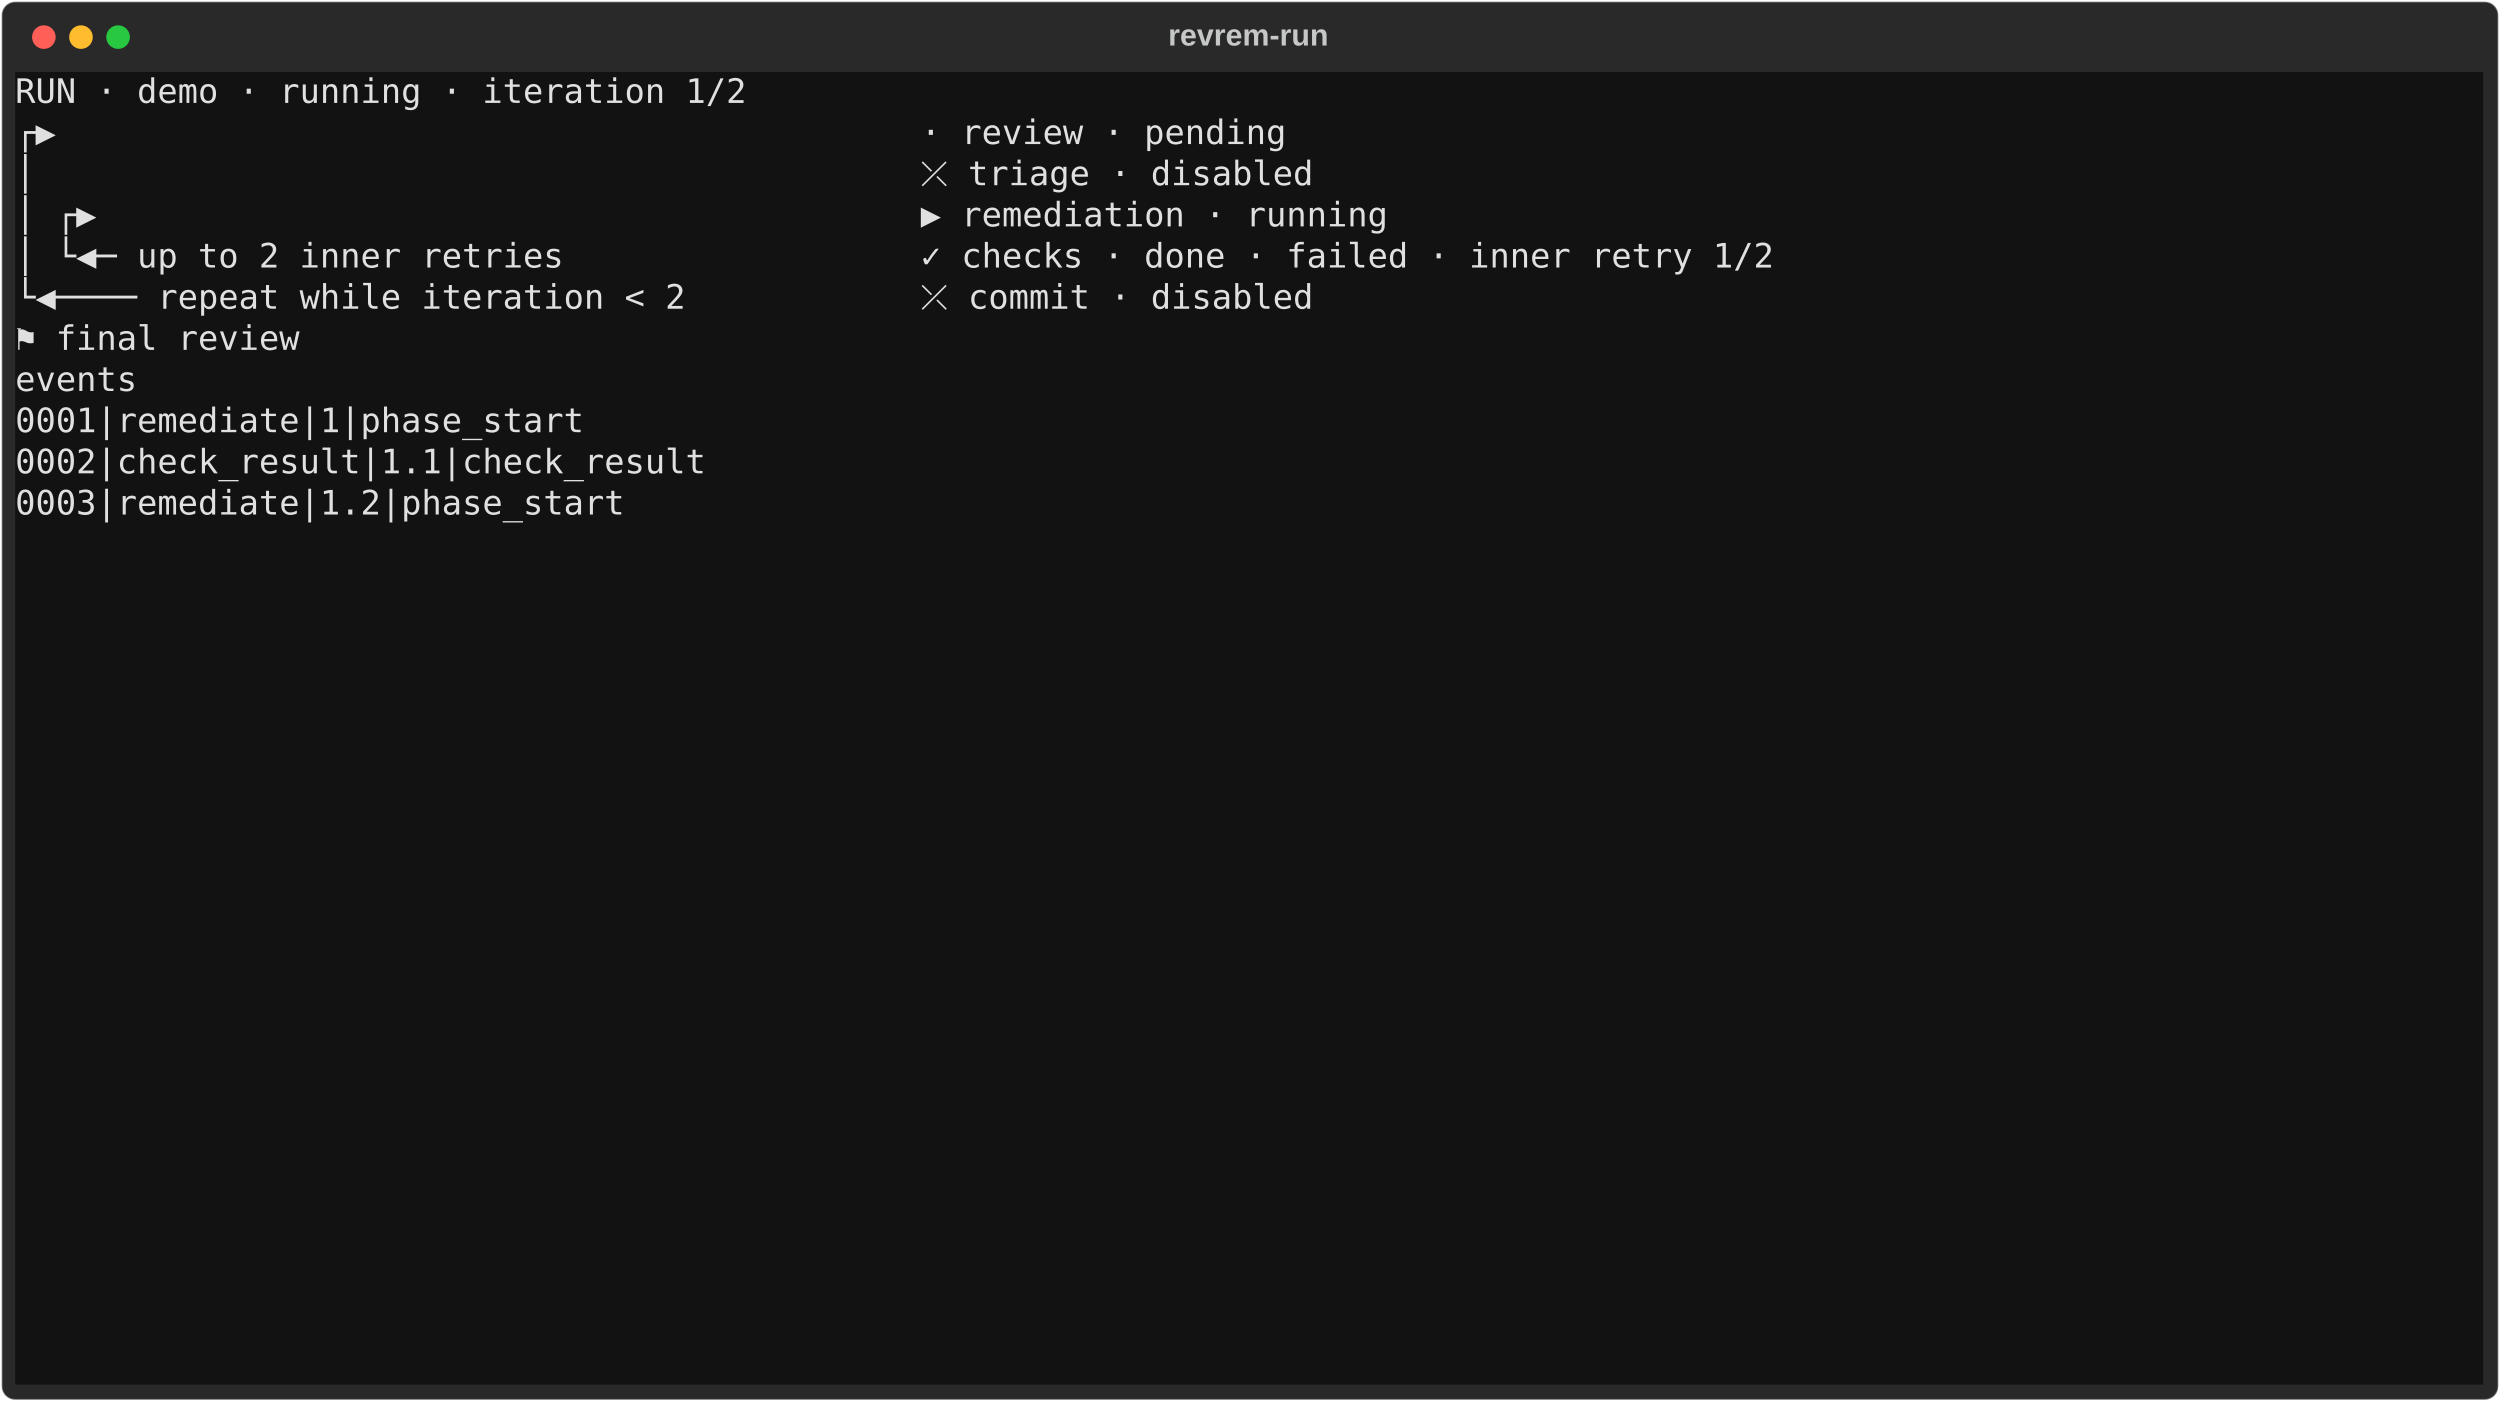
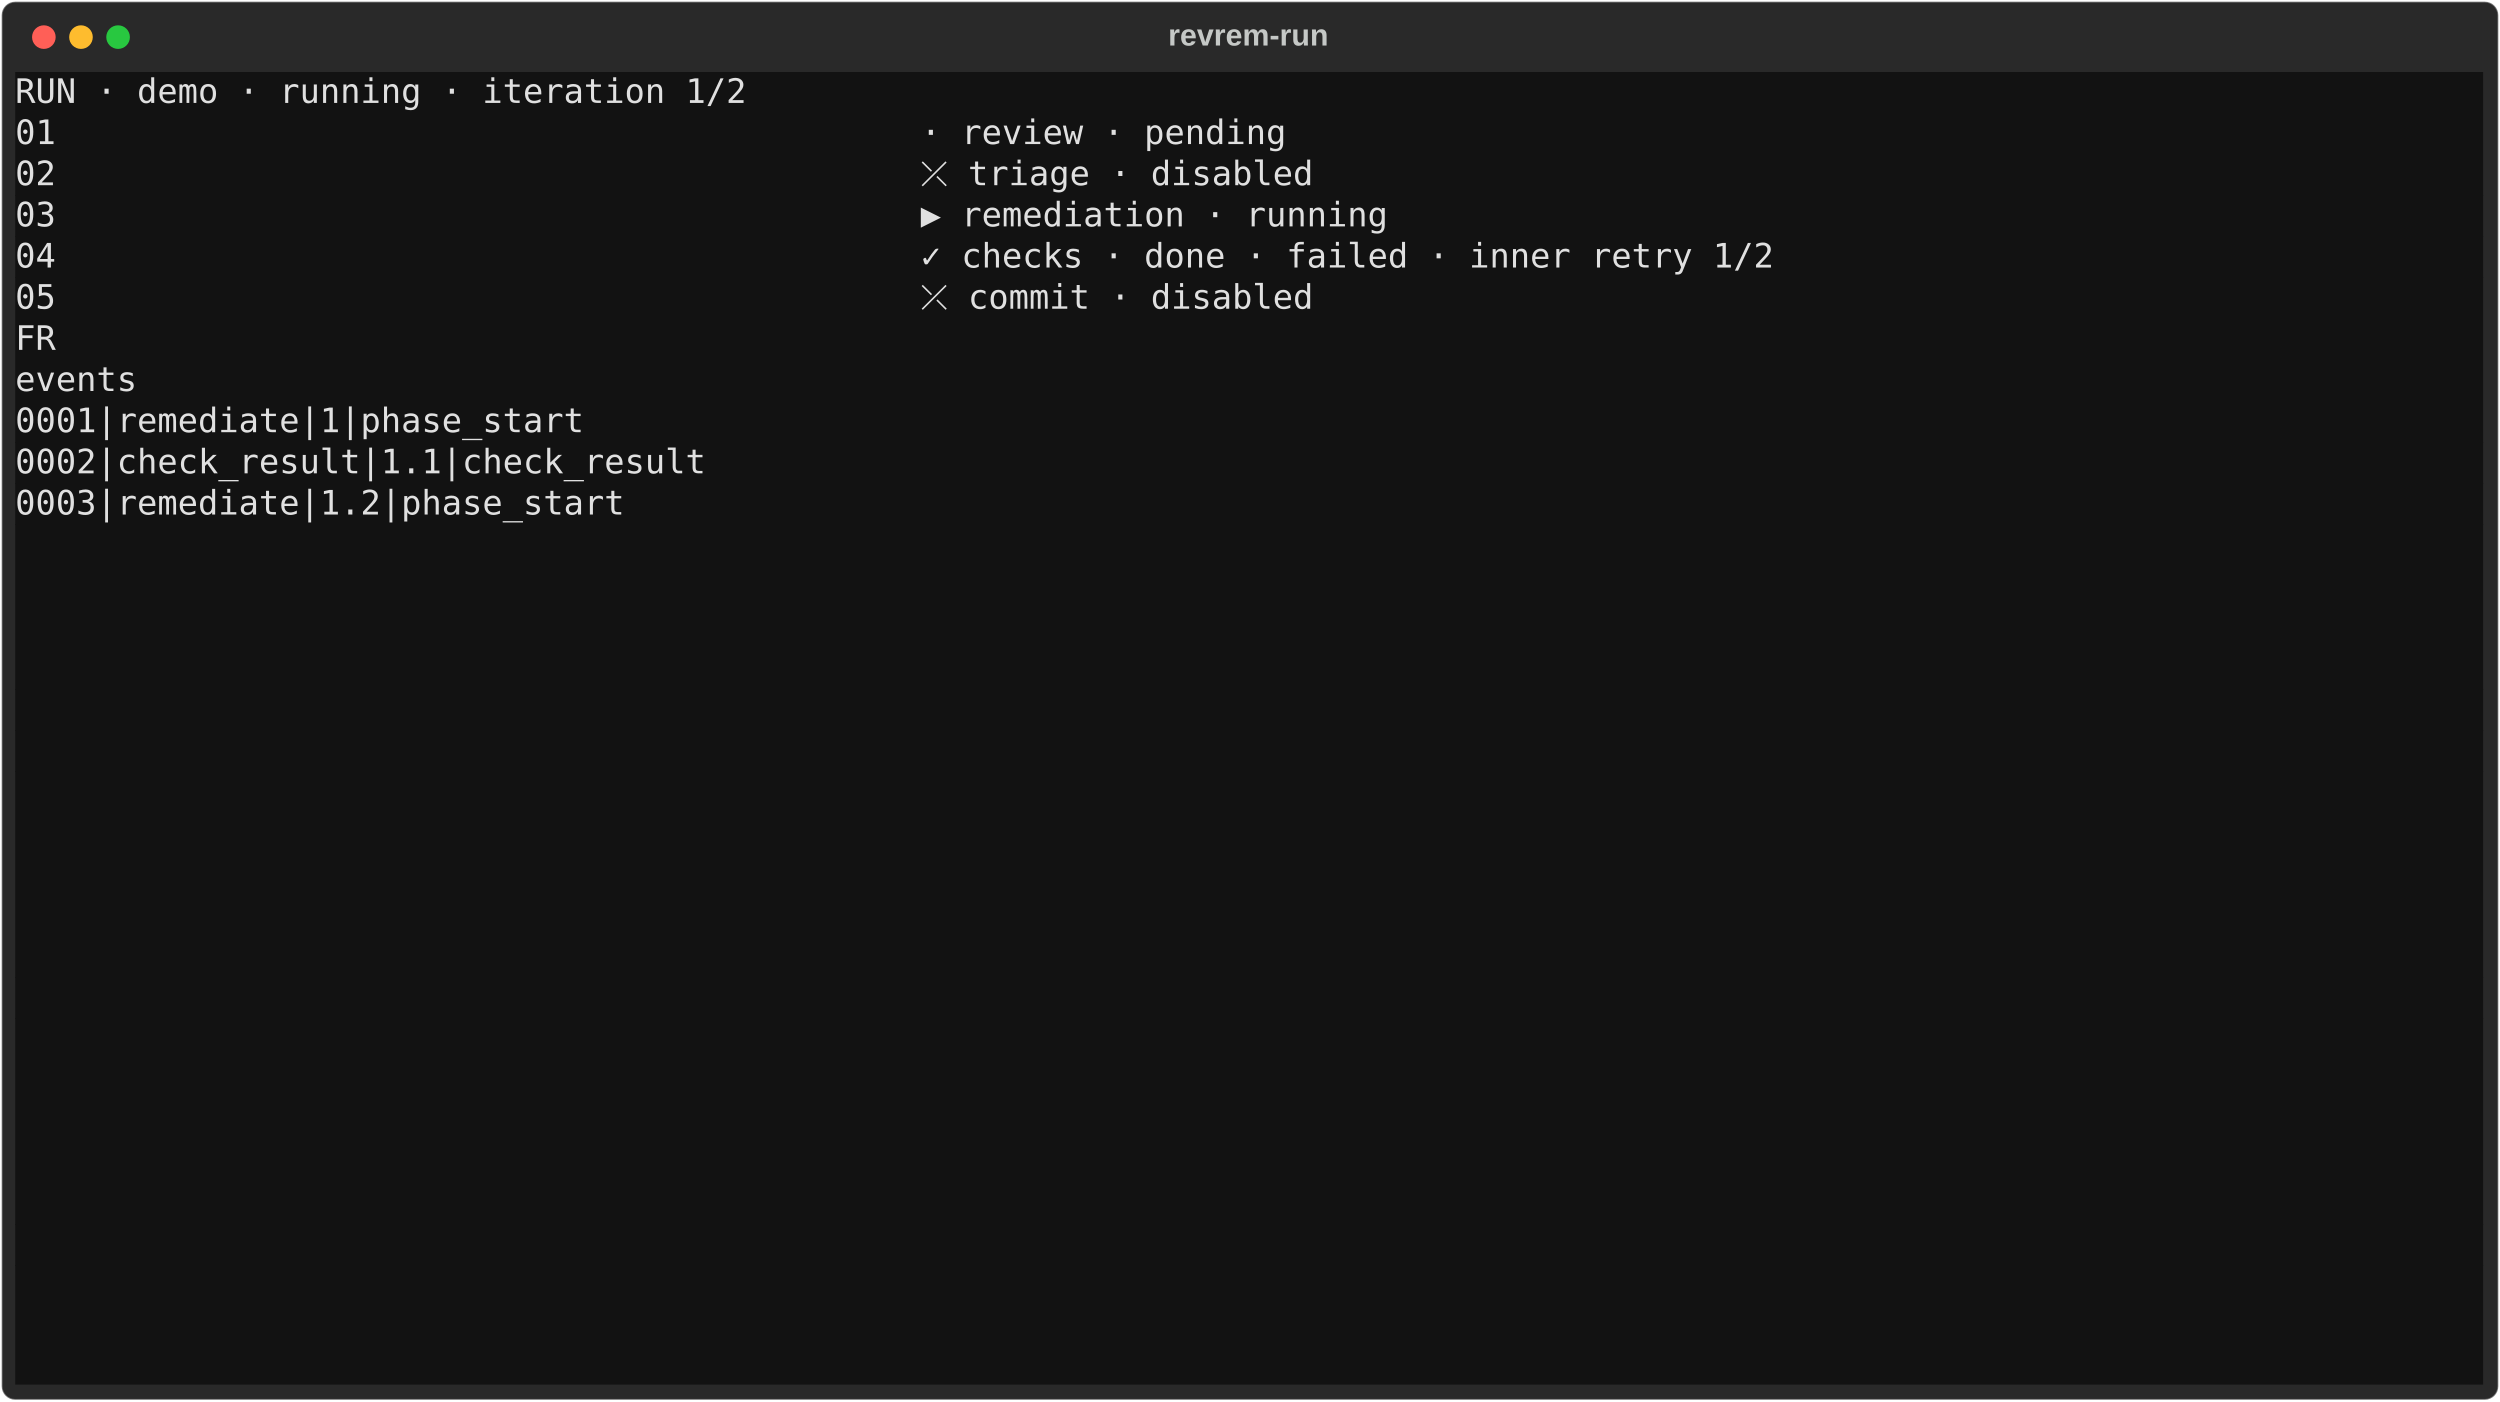
<svg xmlns="http://www.w3.org/2000/svg" class="rich-terminal" viewBox="0 0 1482 830.8">
  <style>

    @font-face {
        font-family: "Fira Code";
        src: local("FiraCode-Regular"),
                url("https://cdnjs.cloudflare.com/ajax/libs/firacode/6.2.0/woff2/FiraCode-Regular.woff2") format("woff2"),
                url("https://cdnjs.cloudflare.com/ajax/libs/firacode/6.2.0/woff/FiraCode-Regular.woff") format("woff");
        font-style: normal;
        font-weight: 400;
    }
    @font-face {
        font-family: "Fira Code";
        src: local("FiraCode-Bold"),
                url("https://cdnjs.cloudflare.com/ajax/libs/firacode/6.2.0/woff2/FiraCode-Bold.woff2") format("woff2"),
                url("https://cdnjs.cloudflare.com/ajax/libs/firacode/6.2.0/woff/FiraCode-Bold.woff") format("woff");
        font-style: bold;
        font-weight: 700;
    }

    .terminal-ID-matrix {
        font-family: Fira Code, monospace;
        font-size: 20px;
        line-height: 24.4px;
        font-variant-east-asian: full-width;
    }

    .terminal-ID-title {
        font-size: 18px;
        font-weight: bold;
        font-family: arial;
    }

    .terminal-ID-r1 { fill: #e0e0e0 }
.terminal-ID-r2 { fill: #c5c8c6 }
    </style>
  <defs>
    <clipPath id="terminal-ID-clip-terminal">
      <rect x="0" y="0" width="1463.0" height="779.8" />
    </clipPath>
    <clipPath id="terminal-ID-line-0">
      <rect x="0" y="1.5" width="1464" height="24.65" />
    </clipPath>
    <clipPath id="terminal-ID-line-1">
      <rect x="0" y="25.9" width="1464" height="24.65" />
    </clipPath>
    <clipPath id="terminal-ID-line-2">
      <rect x="0" y="50.3" width="1464" height="24.65" />
    </clipPath>
    <clipPath id="terminal-ID-line-3">
      <rect x="0" y="74.7" width="1464" height="24.65" />
    </clipPath>
    <clipPath id="terminal-ID-line-4">
      <rect x="0" y="99.1" width="1464" height="24.65" />
    </clipPath>
    <clipPath id="terminal-ID-line-5">
      <rect x="0" y="123.5" width="1464" height="24.65" />
    </clipPath>
    <clipPath id="terminal-ID-line-6">
      <rect x="0" y="147.9" width="1464" height="24.65" />
    </clipPath>
    <clipPath id="terminal-ID-line-7">
      <rect x="0" y="172.3" width="1464" height="24.65" />
    </clipPath>
    <clipPath id="terminal-ID-line-8">
      <rect x="0" y="196.7" width="1464" height="24.65" />
    </clipPath>
    <clipPath id="terminal-ID-line-9">
      <rect x="0" y="221.1" width="1464" height="24.65" />
    </clipPath>
    <clipPath id="terminal-ID-line-10">
      <rect x="0" y="245.5" width="1464" height="24.65" />
    </clipPath>
    <clipPath id="terminal-ID-line-11">
      <rect x="0" y="269.9" width="1464" height="24.65" />
    </clipPath>
    <clipPath id="terminal-ID-line-12">
      <rect x="0" y="294.3" width="1464" height="24.65" />
    </clipPath>
    <clipPath id="terminal-ID-line-13">
      <rect x="0" y="318.7" width="1464" height="24.65" />
    </clipPath>
    <clipPath id="terminal-ID-line-14">
      <rect x="0" y="343.1" width="1464" height="24.65" />
    </clipPath>
    <clipPath id="terminal-ID-line-15">
      <rect x="0" y="367.5" width="1464" height="24.65" />
    </clipPath>
    <clipPath id="terminal-ID-line-16">
      <rect x="0" y="391.9" width="1464" height="24.65" />
    </clipPath>
    <clipPath id="terminal-ID-line-17">
      <rect x="0" y="416.3" width="1464" height="24.65" />
    </clipPath>
    <clipPath id="terminal-ID-line-18">
      <rect x="0" y="440.7" width="1464" height="24.65" />
    </clipPath>
    <clipPath id="terminal-ID-line-19">
      <rect x="0" y="465.1" width="1464" height="24.65" />
    </clipPath>
    <clipPath id="terminal-ID-line-20">
      <rect x="0" y="489.5" width="1464" height="24.65" />
    </clipPath>
    <clipPath id="terminal-ID-line-21">
      <rect x="0" y="513.9" width="1464" height="24.65" />
    </clipPath>
    <clipPath id="terminal-ID-line-22">
      <rect x="0" y="538.3" width="1464" height="24.65" />
    </clipPath>
    <clipPath id="terminal-ID-line-23">
      <rect x="0" y="562.7" width="1464" height="24.65" />
    </clipPath>
    <clipPath id="terminal-ID-line-24">
      <rect x="0" y="587.1" width="1464" height="24.65" />
    </clipPath>
    <clipPath id="terminal-ID-line-25">
      <rect x="0" y="611.5" width="1464" height="24.65" />
    </clipPath>
    <clipPath id="terminal-ID-line-26">
      <rect x="0" y="635.9" width="1464" height="24.65" />
    </clipPath>
    <clipPath id="terminal-ID-line-27">
      <rect x="0" y="660.3" width="1464" height="24.65" />
    </clipPath>
    <clipPath id="terminal-ID-line-28">
      <rect x="0" y="684.7" width="1464" height="24.65" />
    </clipPath>
    <clipPath id="terminal-ID-line-29">
      <rect x="0" y="709.1" width="1464" height="24.65" />
    </clipPath>
    <clipPath id="terminal-ID-line-30">
      <rect x="0" y="733.5" width="1464" height="24.65" />
    </clipPath>
  </defs>
  <rect fill="#292929" stroke="rgba(255,255,255,0.35)" stroke-width="1" x="1" y="1" width="1480" height="828.8" rx="8" />
  <text class="terminal-ID-title" fill="#c5c8c6" text-anchor="middle" x="740" y="27">revrem-run</text>
  <g transform="translate(26,22)">
    <circle cx="0" cy="0" r="7" fill="#ff5f57" />
    <circle cx="22" cy="0" r="7" fill="#febc2e" />
    <circle cx="44" cy="0" r="7" fill="#28c840" />
  </g>
  <g transform="translate(9, 41)" clip-path="url(#terminal-ID-clip-terminal)">
    <rect fill="#121212" x="0" y="1.5" width="439.2" height="24.65" shape-rendering="crispEdges" />
    <rect fill="#121212" x="439.2" y="1.5" width="1024.8" height="24.65" shape-rendering="crispEdges" />
    <rect fill="#121212" x="0" y="25.9" width="24.4" height="24.65" shape-rendering="crispEdges" />
    <rect fill="#121212" x="24.4" y="25.9" width="512.4" height="24.65" shape-rendering="crispEdges" />
    <rect fill="#121212" x="536.8" y="25.9" width="219.6" height="24.65" shape-rendering="crispEdges" />
    <rect fill="#121212" x="756.4" y="25.9" width="707.6" height="24.65" shape-rendering="crispEdges" />
-     <rect fill="#121212" x="0" y="50.3" width="12.2" height="24.65" shape-rendering="crispEdges" />
-     <rect fill="#121212" x="12.2" y="50.3" width="524.6" height="24.65" shape-rendering="crispEdges" />
+     <rect fill="#121212" x="0" y="50.3" width="24.4" height="24.65" shape-rendering="crispEdges" />
+     <rect fill="#121212" x="24.4" y="50.3" width="512.4" height="24.65" shape-rendering="crispEdges" />
    <rect fill="#121212" x="536.8" y="50.3" width="231.8" height="24.65" shape-rendering="crispEdges" />
    <rect fill="#121212" x="768.6" y="50.3" width="695.4" height="24.65" shape-rendering="crispEdges" />
-     <rect fill="#121212" x="0" y="74.7" width="48.8" height="24.65" shape-rendering="crispEdges" />
-     <rect fill="#121212" x="48.8" y="74.7" width="488" height="24.65" shape-rendering="crispEdges" />
+     <rect fill="#121212" x="0" y="74.7" width="24.4" height="24.65" shape-rendering="crispEdges" />
+     <rect fill="#121212" x="24.4" y="74.7" width="512.4" height="24.65" shape-rendering="crispEdges" />
    <rect fill="#121212" x="536.8" y="74.7" width="280.6" height="24.65" shape-rendering="crispEdges" />
    <rect fill="#121212" x="817.4" y="74.7" width="646.6" height="24.65" shape-rendering="crispEdges" />
-     <rect fill="#121212" x="0" y="99.1" width="329.4" height="24.65" shape-rendering="crispEdges" />
-     <rect fill="#121212" x="329.4" y="99.1" width="207.4" height="24.65" shape-rendering="crispEdges" />
+     <rect fill="#121212" x="0" y="99.1" width="24.4" height="24.65" shape-rendering="crispEdges" />
+     <rect fill="#121212" x="24.4" y="99.1" width="512.4" height="24.65" shape-rendering="crispEdges" />
    <rect fill="#121212" x="536.8" y="99.1" width="512.4" height="24.65" shape-rendering="crispEdges" />
    <rect fill="#121212" x="1049.2" y="99.1" width="414.8" height="24.65" shape-rendering="crispEdges" />
-     <rect fill="#121212" x="0" y="123.5" width="402.6" height="24.65" shape-rendering="crispEdges" />
-     <rect fill="#121212" x="402.6" y="123.5" width="134.2" height="24.65" shape-rendering="crispEdges" />
+     <rect fill="#121212" x="0" y="123.5" width="24.4" height="24.65" shape-rendering="crispEdges" />
+     <rect fill="#121212" x="24.4" y="123.5" width="512.4" height="24.65" shape-rendering="crispEdges" />
    <rect fill="#121212" x="536.8" y="123.5" width="231.8" height="24.65" shape-rendering="crispEdges" />
    <rect fill="#121212" x="768.6" y="123.5" width="695.4" height="24.65" shape-rendering="crispEdges" />
-     <rect fill="#121212" x="0" y="147.9" width="170.8" height="24.65" shape-rendering="crispEdges" />
-     <rect fill="#121212" x="170.8" y="147.9" width="1293.2" height="24.65" shape-rendering="crispEdges" />
+     <rect fill="#121212" x="0" y="147.9" width="24.4" height="24.65" shape-rendering="crispEdges" />
+     <rect fill="#121212" x="24.4" y="147.9" width="1439.6" height="24.65" shape-rendering="crispEdges" />
    <rect fill="#121212" x="0" y="172.3" width="73.2" height="24.65" shape-rendering="crispEdges" />
    <rect fill="#121212" x="73.2" y="172.3" width="1390.8" height="24.65" shape-rendering="crispEdges" />
    <rect fill="#121212" x="0" y="196.7" width="341.6" height="24.65" shape-rendering="crispEdges" />
    <rect fill="#121212" x="341.6" y="196.7" width="1122.4" height="24.65" shape-rendering="crispEdges" />
    <rect fill="#121212" x="0" y="221.1" width="414.8" height="24.65" shape-rendering="crispEdges" />
    <rect fill="#121212" x="414.8" y="221.1" width="1049.2" height="24.65" shape-rendering="crispEdges" />
    <rect fill="#121212" x="0" y="245.5" width="366" height="24.65" shape-rendering="crispEdges" />
    <rect fill="#121212" x="366" y="245.5" width="1098" height="24.65" shape-rendering="crispEdges" />
    <rect fill="#121212" x="0" y="269.9" width="1464" height="24.65" shape-rendering="crispEdges" />
    <rect fill="#121212" x="0" y="294.3" width="1464" height="24.65" shape-rendering="crispEdges" />
    <rect fill="#121212" x="0" y="318.7" width="1464" height="24.65" shape-rendering="crispEdges" />
    <rect fill="#121212" x="0" y="343.1" width="1464" height="24.65" shape-rendering="crispEdges" />
    <rect fill="#121212" x="0" y="367.5" width="1464" height="24.65" shape-rendering="crispEdges" />
    <rect fill="#121212" x="0" y="391.9" width="1464" height="24.65" shape-rendering="crispEdges" />
    <rect fill="#121212" x="0" y="416.3" width="1464" height="24.65" shape-rendering="crispEdges" />
    <rect fill="#121212" x="0" y="440.7" width="1464" height="24.65" shape-rendering="crispEdges" />
    <rect fill="#121212" x="0" y="465.1" width="1464" height="24.65" shape-rendering="crispEdges" />
    <rect fill="#121212" x="0" y="489.5" width="1464" height="24.65" shape-rendering="crispEdges" />
    <rect fill="#121212" x="0" y="513.9" width="1464" height="24.65" shape-rendering="crispEdges" />
    <rect fill="#121212" x="0" y="538.3" width="1464" height="24.65" shape-rendering="crispEdges" />
    <rect fill="#121212" x="0" y="562.7" width="1464" height="24.65" shape-rendering="crispEdges" />
    <rect fill="#121212" x="0" y="587.1" width="1464" height="24.65" shape-rendering="crispEdges" />
    <rect fill="#121212" x="0" y="611.5" width="1464" height="24.65" shape-rendering="crispEdges" />
    <rect fill="#121212" x="0" y="635.9" width="1464" height="24.65" shape-rendering="crispEdges" />
    <rect fill="#121212" x="0" y="660.3" width="1464" height="24.65" shape-rendering="crispEdges" />
    <rect fill="#121212" x="0" y="684.7" width="1464" height="24.65" shape-rendering="crispEdges" />
    <rect fill="#121212" x="0" y="709.1" width="1464" height="24.65" shape-rendering="crispEdges" />
    <rect fill="#121212" x="0" y="733.5" width="1464" height="24.65" shape-rendering="crispEdges" />
    <rect fill="#121212" x="0" y="757.9" width="1464" height="24.65" shape-rendering="crispEdges" />
    <g class="terminal-ID-matrix">
      <text class="terminal-ID-r1" x="0" y="20" textLength="439.2" clip-path="url(#terminal-ID-line-0)">RUN · demo · running · iteration 1/2</text>
      <text class="terminal-ID-r2" x="1464" y="20" textLength="12.2" clip-path="url(#terminal-ID-line-0)">
</text>
-       <text class="terminal-ID-r1" x="0" y="44.4" textLength="24.4" clip-path="url(#terminal-ID-line-1)">┌▶</text>
+       <text class="terminal-ID-r1" x="0" y="44.4" textLength="24.4" clip-path="url(#terminal-ID-line-1)">01</text>
      <text class="terminal-ID-r1" x="536.8" y="44.4" textLength="219.6" clip-path="url(#terminal-ID-line-1)">· review · pending</text>
      <text class="terminal-ID-r2" x="1464" y="44.4" textLength="12.2" clip-path="url(#terminal-ID-line-1)">
</text>
-       <text class="terminal-ID-r1" x="0" y="68.8" textLength="12.2" clip-path="url(#terminal-ID-line-2)">│</text>
+       <text class="terminal-ID-r1" x="0" y="68.8" textLength="24.4" clip-path="url(#terminal-ID-line-2)">02</text>
      <text class="terminal-ID-r1" x="536.8" y="68.8" textLength="231.8" clip-path="url(#terminal-ID-line-2)">⤫ triage · disabled</text>
      <text class="terminal-ID-r2" x="1464" y="68.8" textLength="12.2" clip-path="url(#terminal-ID-line-2)">
</text>
-       <text class="terminal-ID-r1" x="0" y="93.2" textLength="48.8" clip-path="url(#terminal-ID-line-3)">│ ┌▶</text>
+       <text class="terminal-ID-r1" x="0" y="93.2" textLength="24.4" clip-path="url(#terminal-ID-line-3)">03</text>
      <text class="terminal-ID-r1" x="536.8" y="93.2" textLength="280.6" clip-path="url(#terminal-ID-line-3)">▶ remediation · running</text>
      <text class="terminal-ID-r2" x="1464" y="93.2" textLength="12.2" clip-path="url(#terminal-ID-line-3)">
</text>
-       <text class="terminal-ID-r1" x="0" y="117.6" textLength="329.4" clip-path="url(#terminal-ID-line-4)">│ └◀─ up to 2 inner retries</text>
+       <text class="terminal-ID-r1" x="0" y="117.6" textLength="24.4" clip-path="url(#terminal-ID-line-4)">04</text>
      <text class="terminal-ID-r1" x="536.8" y="117.6" textLength="512.4" clip-path="url(#terminal-ID-line-4)">✓ checks · done · failed · inner retry 1/2</text>
      <text class="terminal-ID-r2" x="1464" y="117.6" textLength="12.2" clip-path="url(#terminal-ID-line-4)">
</text>
-       <text class="terminal-ID-r1" x="0" y="142" textLength="402.6" clip-path="url(#terminal-ID-line-5)">└◀──── repeat while iteration &lt; 2</text>
+       <text class="terminal-ID-r1" x="0" y="142" textLength="24.4" clip-path="url(#terminal-ID-line-5)">05</text>
      <text class="terminal-ID-r1" x="536.8" y="142" textLength="231.8" clip-path="url(#terminal-ID-line-5)">⤫ commit · disabled</text>
      <text class="terminal-ID-r2" x="1464" y="142" textLength="12.2" clip-path="url(#terminal-ID-line-5)">
</text>
-       <text class="terminal-ID-r1" x="0" y="166.4" textLength="170.8" clip-path="url(#terminal-ID-line-6)">⚑ final review</text>
+       <text class="terminal-ID-r1" x="0" y="166.4" textLength="24.4" clip-path="url(#terminal-ID-line-6)">FR</text>
      <text class="terminal-ID-r2" x="1464" y="166.4" textLength="12.2" clip-path="url(#terminal-ID-line-6)">
</text>
      <text class="terminal-ID-r1" x="0" y="190.8" textLength="73.2" clip-path="url(#terminal-ID-line-7)">events</text>
      <text class="terminal-ID-r2" x="1464" y="190.8" textLength="12.2" clip-path="url(#terminal-ID-line-7)">
</text>
      <text class="terminal-ID-r1" x="0" y="215.2" textLength="341.6" clip-path="url(#terminal-ID-line-8)">0001|remediate|1|phase_start</text>
      <text class="terminal-ID-r2" x="1464" y="215.2" textLength="12.2" clip-path="url(#terminal-ID-line-8)">
</text>
      <text class="terminal-ID-r1" x="0" y="239.6" textLength="414.8" clip-path="url(#terminal-ID-line-9)">0002|check_result|1.1|check_result</text>
      <text class="terminal-ID-r2" x="1464" y="239.6" textLength="12.2" clip-path="url(#terminal-ID-line-9)">
</text>
      <text class="terminal-ID-r1" x="0" y="264" textLength="366" clip-path="url(#terminal-ID-line-10)">0003|remediate|1.2|phase_start</text>
      <text class="terminal-ID-r2" x="1464" y="264" textLength="12.2" clip-path="url(#terminal-ID-line-10)">
</text>
      <text class="terminal-ID-r2" x="1464" y="288.4" textLength="12.2" clip-path="url(#terminal-ID-line-11)">
</text>
      <text class="terminal-ID-r2" x="1464" y="312.8" textLength="12.2" clip-path="url(#terminal-ID-line-12)">
</text>
      <text class="terminal-ID-r2" x="1464" y="337.2" textLength="12.2" clip-path="url(#terminal-ID-line-13)">
</text>
      <text class="terminal-ID-r2" x="1464" y="361.6" textLength="12.2" clip-path="url(#terminal-ID-line-14)">
</text>
      <text class="terminal-ID-r2" x="1464" y="386" textLength="12.2" clip-path="url(#terminal-ID-line-15)">
</text>
      <text class="terminal-ID-r2" x="1464" y="410.4" textLength="12.2" clip-path="url(#terminal-ID-line-16)">
</text>
      <text class="terminal-ID-r2" x="1464" y="434.8" textLength="12.2" clip-path="url(#terminal-ID-line-17)">
</text>
      <text class="terminal-ID-r2" x="1464" y="459.2" textLength="12.2" clip-path="url(#terminal-ID-line-18)">
</text>
      <text class="terminal-ID-r2" x="1464" y="483.6" textLength="12.2" clip-path="url(#terminal-ID-line-19)">
</text>
      <text class="terminal-ID-r2" x="1464" y="508" textLength="12.2" clip-path="url(#terminal-ID-line-20)">
</text>
      <text class="terminal-ID-r2" x="1464" y="532.4" textLength="12.2" clip-path="url(#terminal-ID-line-21)">
</text>
      <text class="terminal-ID-r2" x="1464" y="556.8" textLength="12.2" clip-path="url(#terminal-ID-line-22)">
</text>
      <text class="terminal-ID-r2" x="1464" y="581.2" textLength="12.2" clip-path="url(#terminal-ID-line-23)">
</text>
      <text class="terminal-ID-r2" x="1464" y="605.6" textLength="12.2" clip-path="url(#terminal-ID-line-24)">
</text>
      <text class="terminal-ID-r2" x="1464" y="630" textLength="12.2" clip-path="url(#terminal-ID-line-25)">
</text>
      <text class="terminal-ID-r2" x="1464" y="654.4" textLength="12.2" clip-path="url(#terminal-ID-line-26)">
</text>
      <text class="terminal-ID-r2" x="1464" y="678.8" textLength="12.2" clip-path="url(#terminal-ID-line-27)">
</text>
      <text class="terminal-ID-r2" x="1464" y="703.2" textLength="12.2" clip-path="url(#terminal-ID-line-28)">
</text>
      <text class="terminal-ID-r2" x="1464" y="727.6" textLength="12.2" clip-path="url(#terminal-ID-line-29)">
</text>
      <text class="terminal-ID-r2" x="1464" y="752" textLength="12.2" clip-path="url(#terminal-ID-line-30)">
</text>
    </g>
  </g>
</svg>
